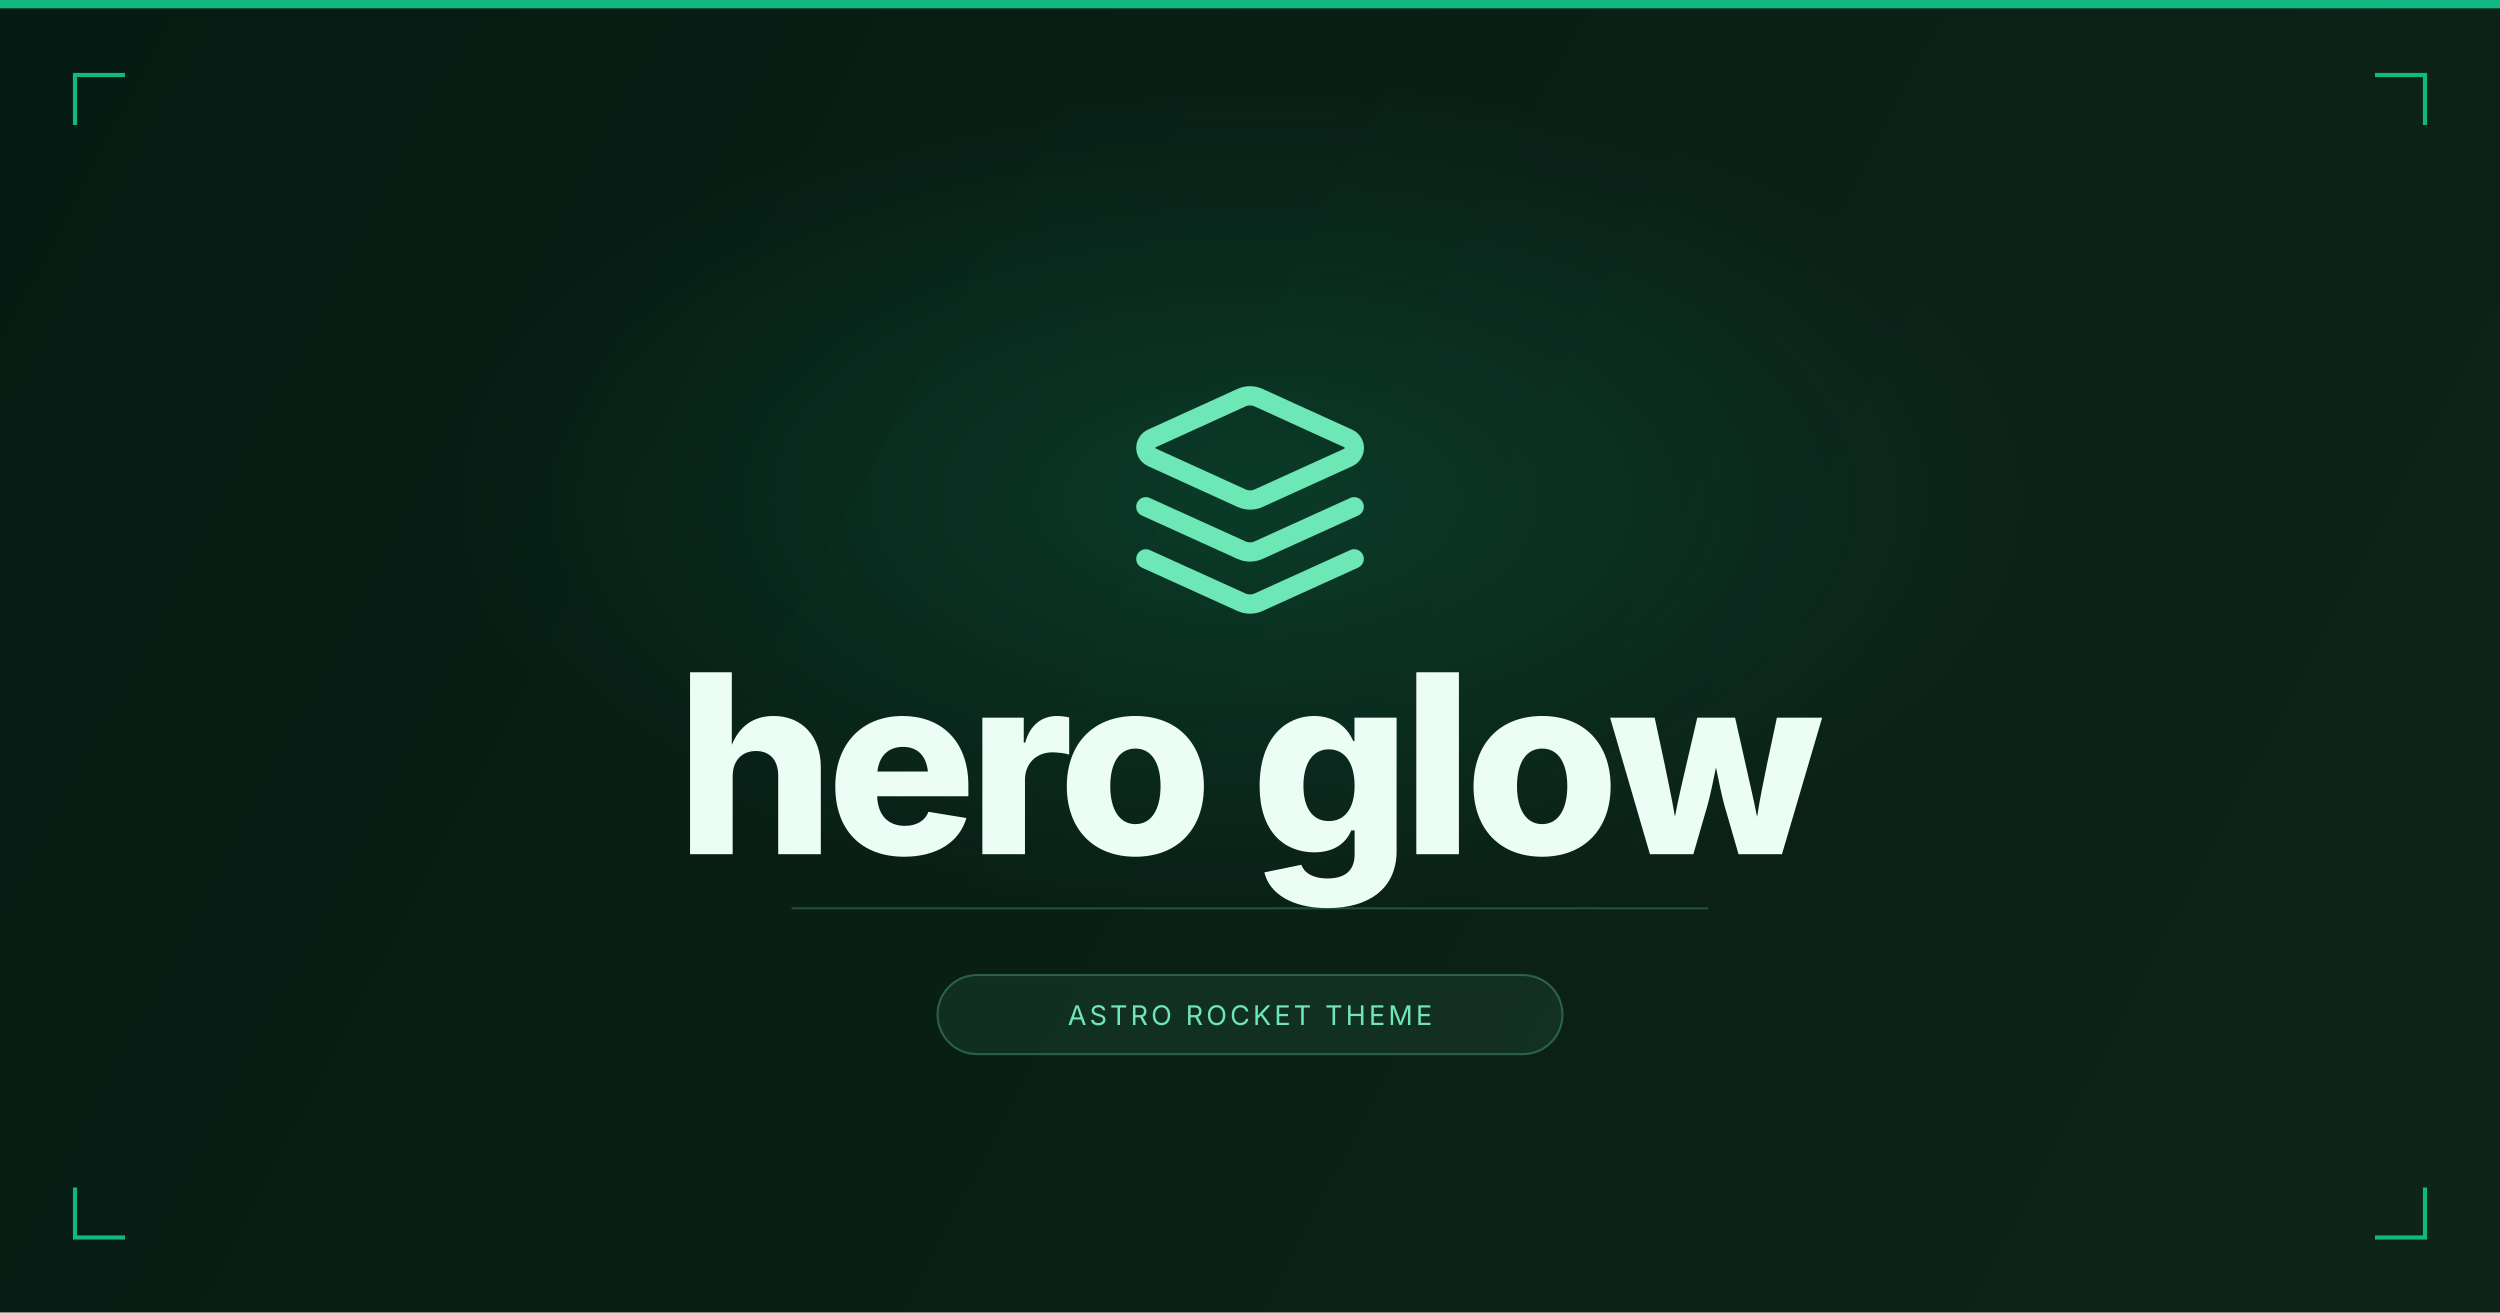
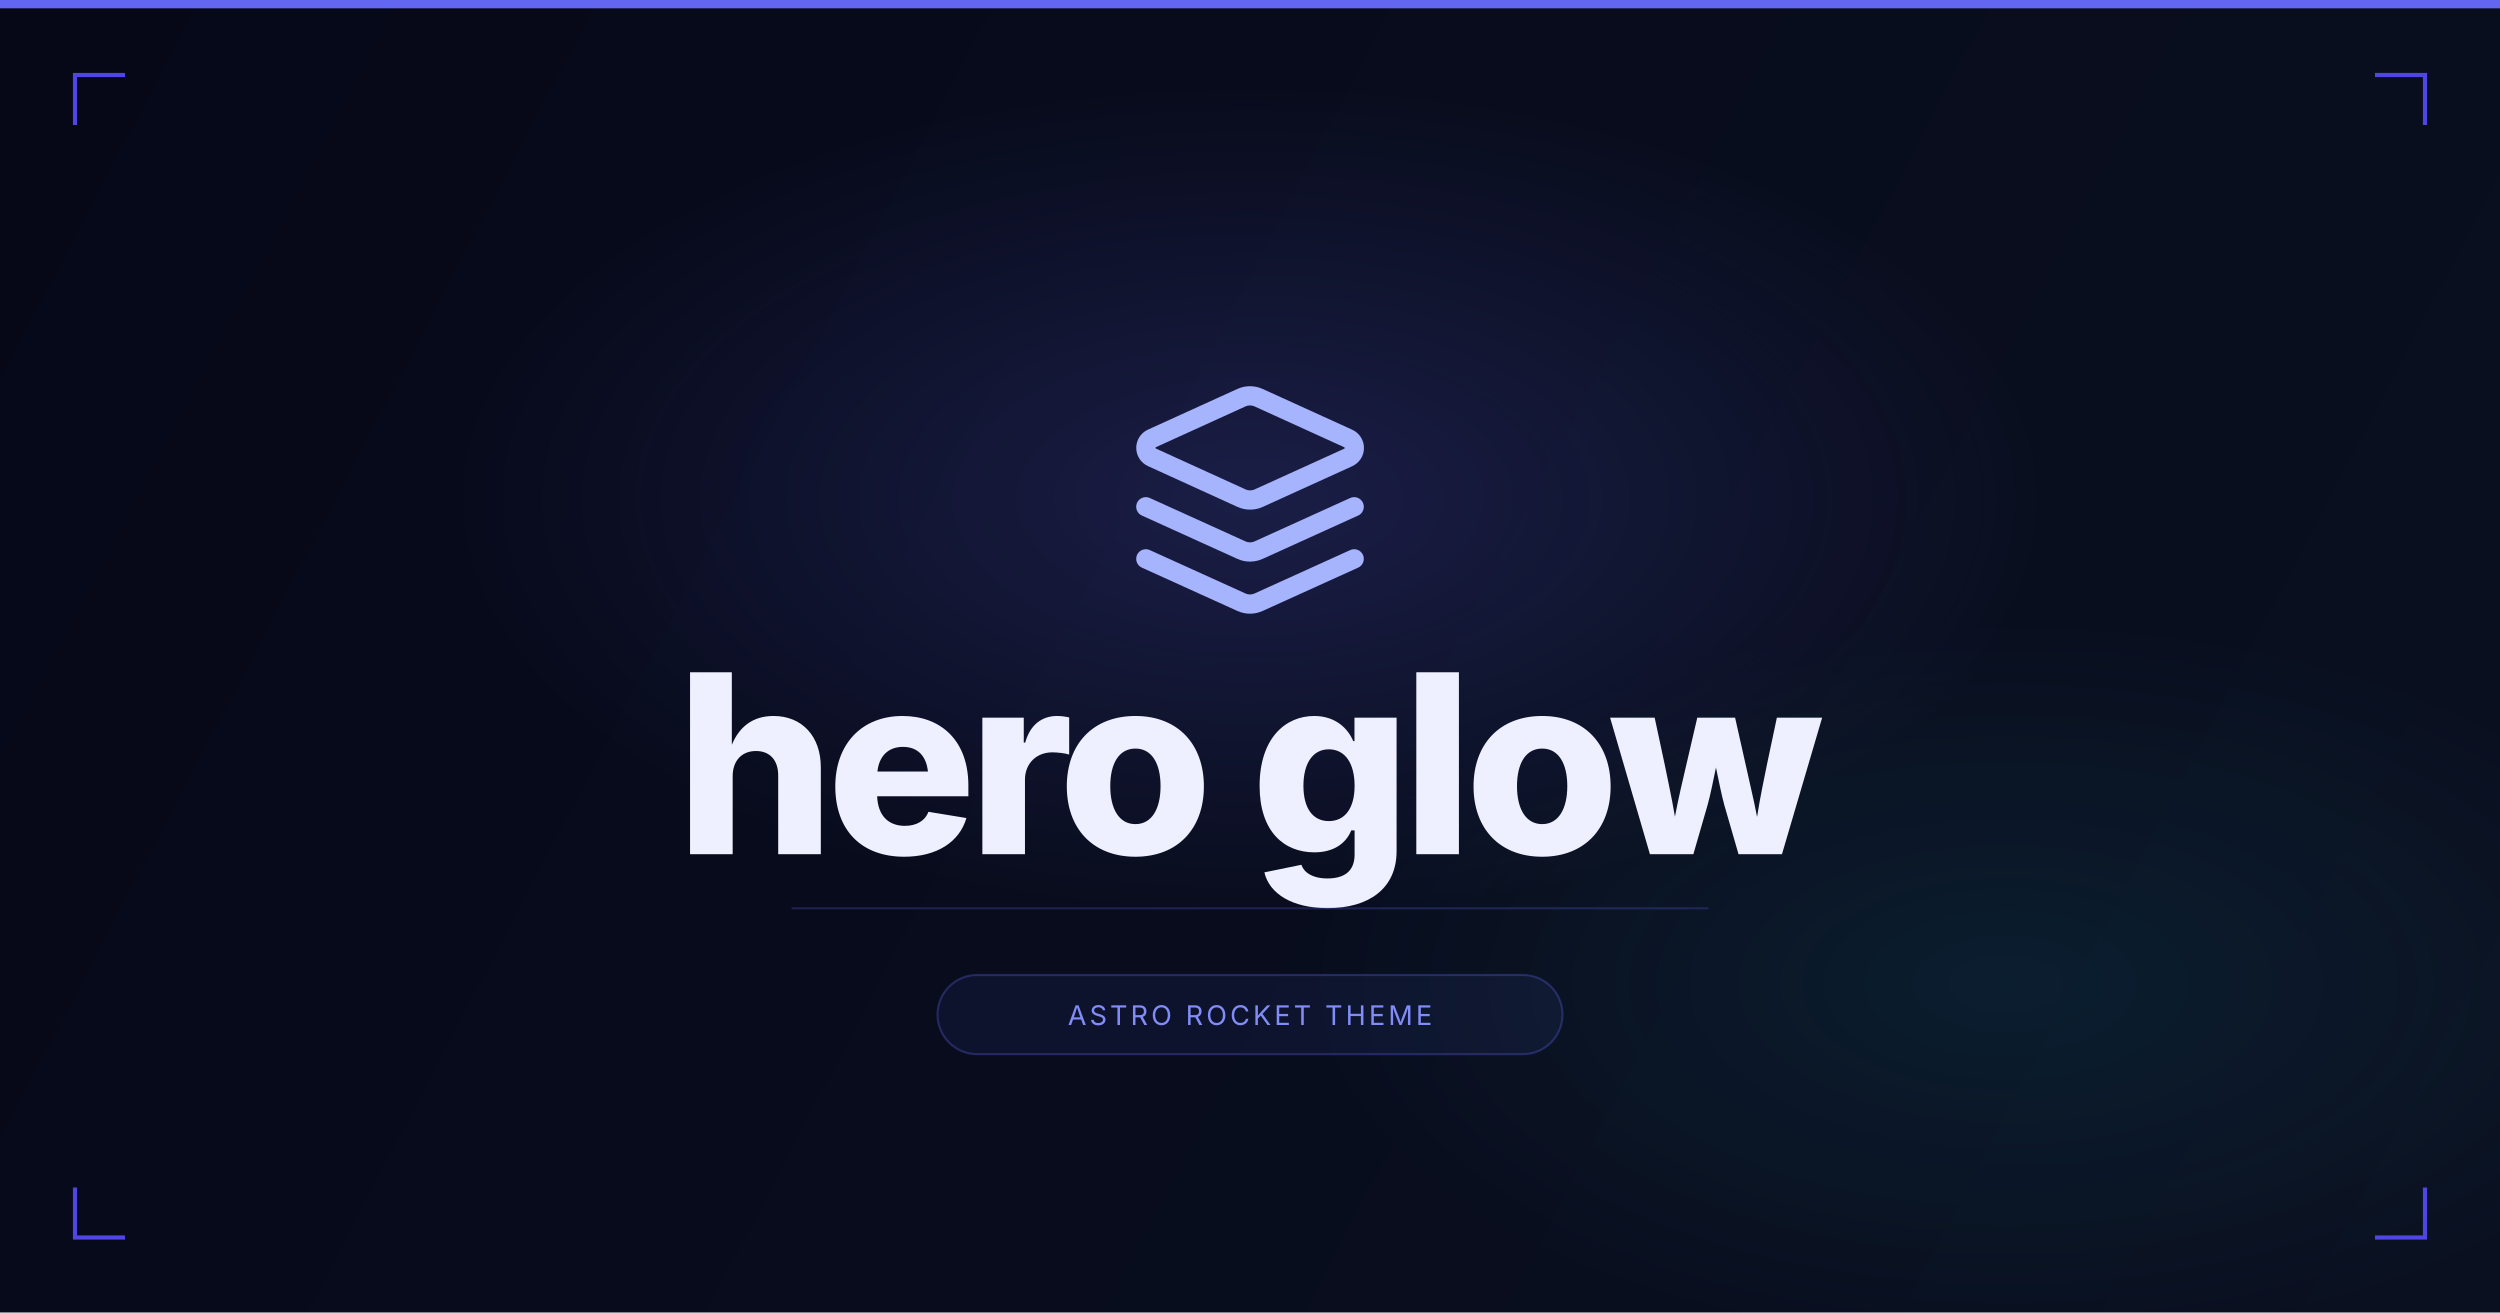
<svg xmlns="http://www.w3.org/2000/svg" width="1200" height="630" viewBox="0 0 1200 630" fill="none">
  <style>
    .bi-bd { display: none }
    html.dark .bi-bl { display: none }
    html.dark .bi-bd { display: block }
-     .bi-ic { stroke: #6ee7b7 }
-     .bi-tt { fill: #ecfdf5 }
-     .bi-sl { stroke: rgba(110,231,183,.25) }
-     .bi-bb { fill: rgba(110,231,183,.08); stroke: rgba(110,231,183,.3) }
-     .bi-bt { fill: #6ee7b7 }
-     .bi-cr { stroke: #10b981 }
+     .bi-ic { stroke: #a5b4fc }
+     .bi-tt { fill: #eef0ff }
+     .bi-sl { stroke: rgba(99,102,241,.25) }
+     .bi-bb { fill: rgba(99,102,241,.08); stroke: rgba(99,102,241,.3) }
+     .bi-bt { fill: #818cf8 }
+     .bi-cr { stroke: #4f46e5 }
  </style>
  <defs>
    <linearGradient id="hgc-bl" x1="0" y1="0" x2="1200" y2="630" gradientUnits="userSpaceOnUse">
-       <stop offset="0%" stop-color="#051a12" />
-       <stop offset="100%" stop-color="#0e2419" />
+       <stop offset="0%" stop-color="#060818" />
+       <stop offset="100%" stop-color="#0a1020" />
    </linearGradient>
    <linearGradient id="hgc-bd" x1="0" y1="0" x2="1200" y2="630" gradientUnits="userSpaceOnUse">
-       <stop offset="0%" stop-color="#051a12" />
-       <stop offset="100%" stop-color="#0e2419" />
+       <stop offset="0%" stop-color="#060818" />
+       <stop offset="100%" stop-color="#0a1020" />
    </linearGradient>
    <radialGradient id="hgc-glow" cx="50%" cy="38%" r="32%" gradientUnits="objectBoundingBox">
-       <stop offset="0%" stop-color="#10b981" stop-opacity="0.18" />
-       <stop offset="100%" stop-color="#10b981" stop-opacity="0" />
+       <stop offset="0%" stop-color="#6366f1" stop-opacity="0.20" />
+       <stop offset="100%" stop-color="#6366f1" stop-opacity="0" />
+     </radialGradient>
+     <radialGradient id="hgc-glow2" cx="80%" cy="75%" r="28%" gradientUnits="objectBoundingBox">
+       <stop offset="0%" stop-color="#22d3ee" stop-opacity="0.08" />
+       <stop offset="100%" stop-color="#22d3ee" stop-opacity="0" />
    </radialGradient>
  </defs>
  <rect width="1200" height="630" fill="url(#hgc-bl)" class="bi-bl" />
  <rect width="1200" height="630" fill="url(#hgc-bd)" class="bi-bd" />
  <rect width="1200" height="630" fill="url(#hgc-glow)" />
-   <rect x="0" y="0" width="1200" height="4" fill="#10b981" />
-   <g transform="translate(540, 180) scale(5)" stroke="#065f46" stroke-width="1.85" stroke-linecap="round" stroke-linejoin="round" fill="none" class="bi-ic">
+   <rect width="1200" height="630" fill="url(#hgc-glow2)" />
+   <rect x="0" y="0" width="1200" height="4" fill="#6366f1" />
+   <g transform="translate(540, 180) scale(5)" stroke="#312e81" stroke-width="1.85" stroke-linecap="round" stroke-linejoin="round" fill="none" class="bi-ic">
    <path d="m12.83 2.18a2 2 0 0 0-1.66 0L2.6 6.08a1 1 0 0 0 0 1.83l8.58 3.91a2 2 0 0 0 1.66 0l8.58-3.9a1 1 0 0 0 0-1.83Z" />
    <path d="m22 17.65-9.17 4.16a2 2 0 0 1-1.66 0L2 17.65" />
    <path d="m22 12.65-9.17 4.16a2 2 0 0 1-1.66 0L2 12.65" />
  </g>
-   <text x="600" y="410" font-family="'Outfit Variable', 'Outfit', -apple-system, BlinkMacSystemFont, 'Segoe UI', sans-serif" font-size="120" font-weight="800" fill="#ecfdf5" text-anchor="middle" letter-spacing="-4" class="bi-tt">hero glow</text>
-   <line x1="380" y1="436" x2="820" y2="436" stroke="rgba(110,231,183,0.5)" stroke-width="1" class="bi-sl" />
-   <rect x="450" y="468" width="300" height="38" rx="19" fill="rgba(110,231,183,0.12)" stroke="rgba(16,185,129,0.4)" stroke-width="1" class="bi-bb" />
-   <text x="600" y="492" font-family="'Outfit Variable', 'Outfit', -apple-system, BlinkMacSystemFont, 'Segoe UI', sans-serif" font-size="13" fill="#6ee7b7" text-anchor="middle" letter-spacing="1.5" class="bi-bt">ASTRO ROCKET THEME</text>
+   <text x="600" y="410" font-family="'Outfit Variable', 'Outfit', -apple-system, BlinkMacSystemFont, 'Segoe UI', sans-serif" font-size="120" font-weight="800" fill="#eef0ff" text-anchor="middle" letter-spacing="-4" class="bi-tt">hero glow</text>
+   <line x1="380" y1="436" x2="820" y2="436" stroke="rgba(99,102,241,0.5)" stroke-width="1" class="bi-sl" />
+   <rect x="450" y="468" width="300" height="38" rx="19" fill="rgba(99,102,241,0.12)" stroke="rgba(79,70,229,0.4)" stroke-width="1" class="bi-bb" />
+   <text x="600" y="492" font-family="'Outfit Variable', 'Outfit', -apple-system, BlinkMacSystemFont, 'Segoe UI', sans-serif" font-size="13" fill="#818cf8" text-anchor="middle" letter-spacing="1.5" class="bi-bt">ASTRO ROCKET THEME</text>
  <path d="M 36 60 L 36 36 L 60 36" stroke-width="2" fill="none" class="bi-cr" />
  <path d="M 1140 36 L 1164 36 L 1164 60" stroke-width="2" fill="none" class="bi-cr" />
  <path d="M 36 570 L 36 594 L 60 594" stroke-width="2" fill="none" class="bi-cr" />
  <path d="M 1140 594 L 1164 594 L 1164 570" stroke-width="2" fill="none" class="bi-cr" />
</svg>
